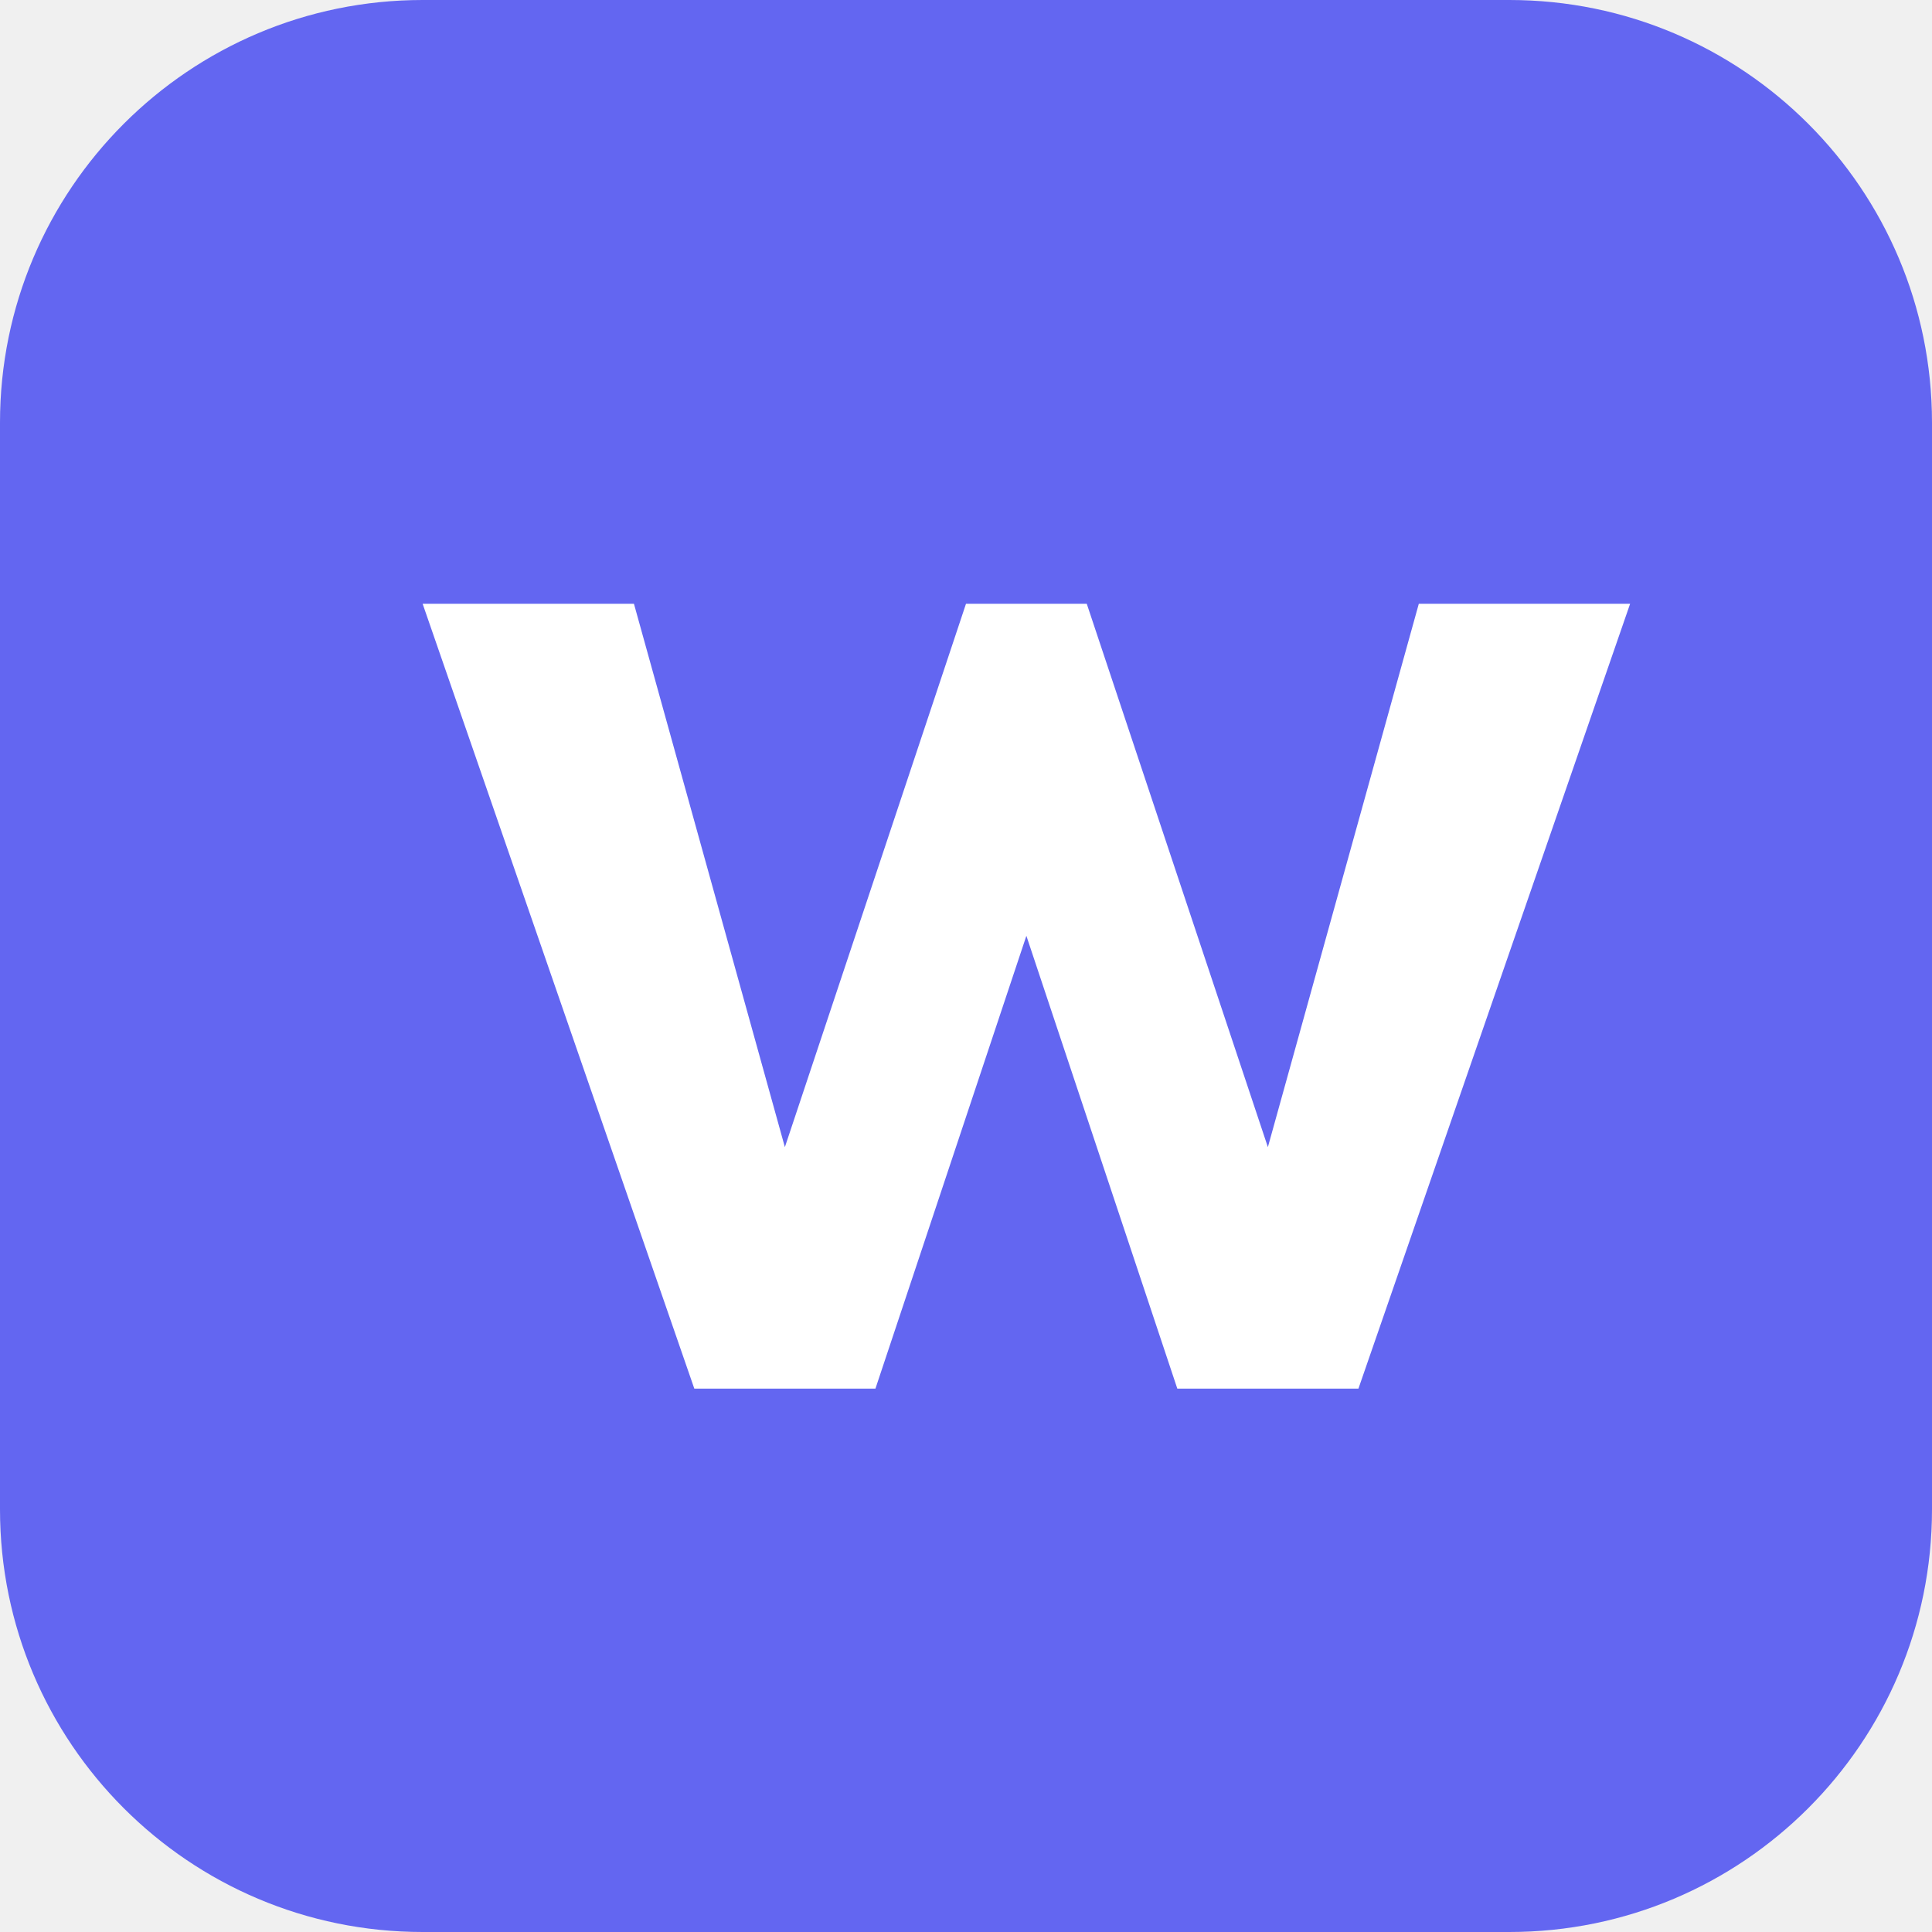
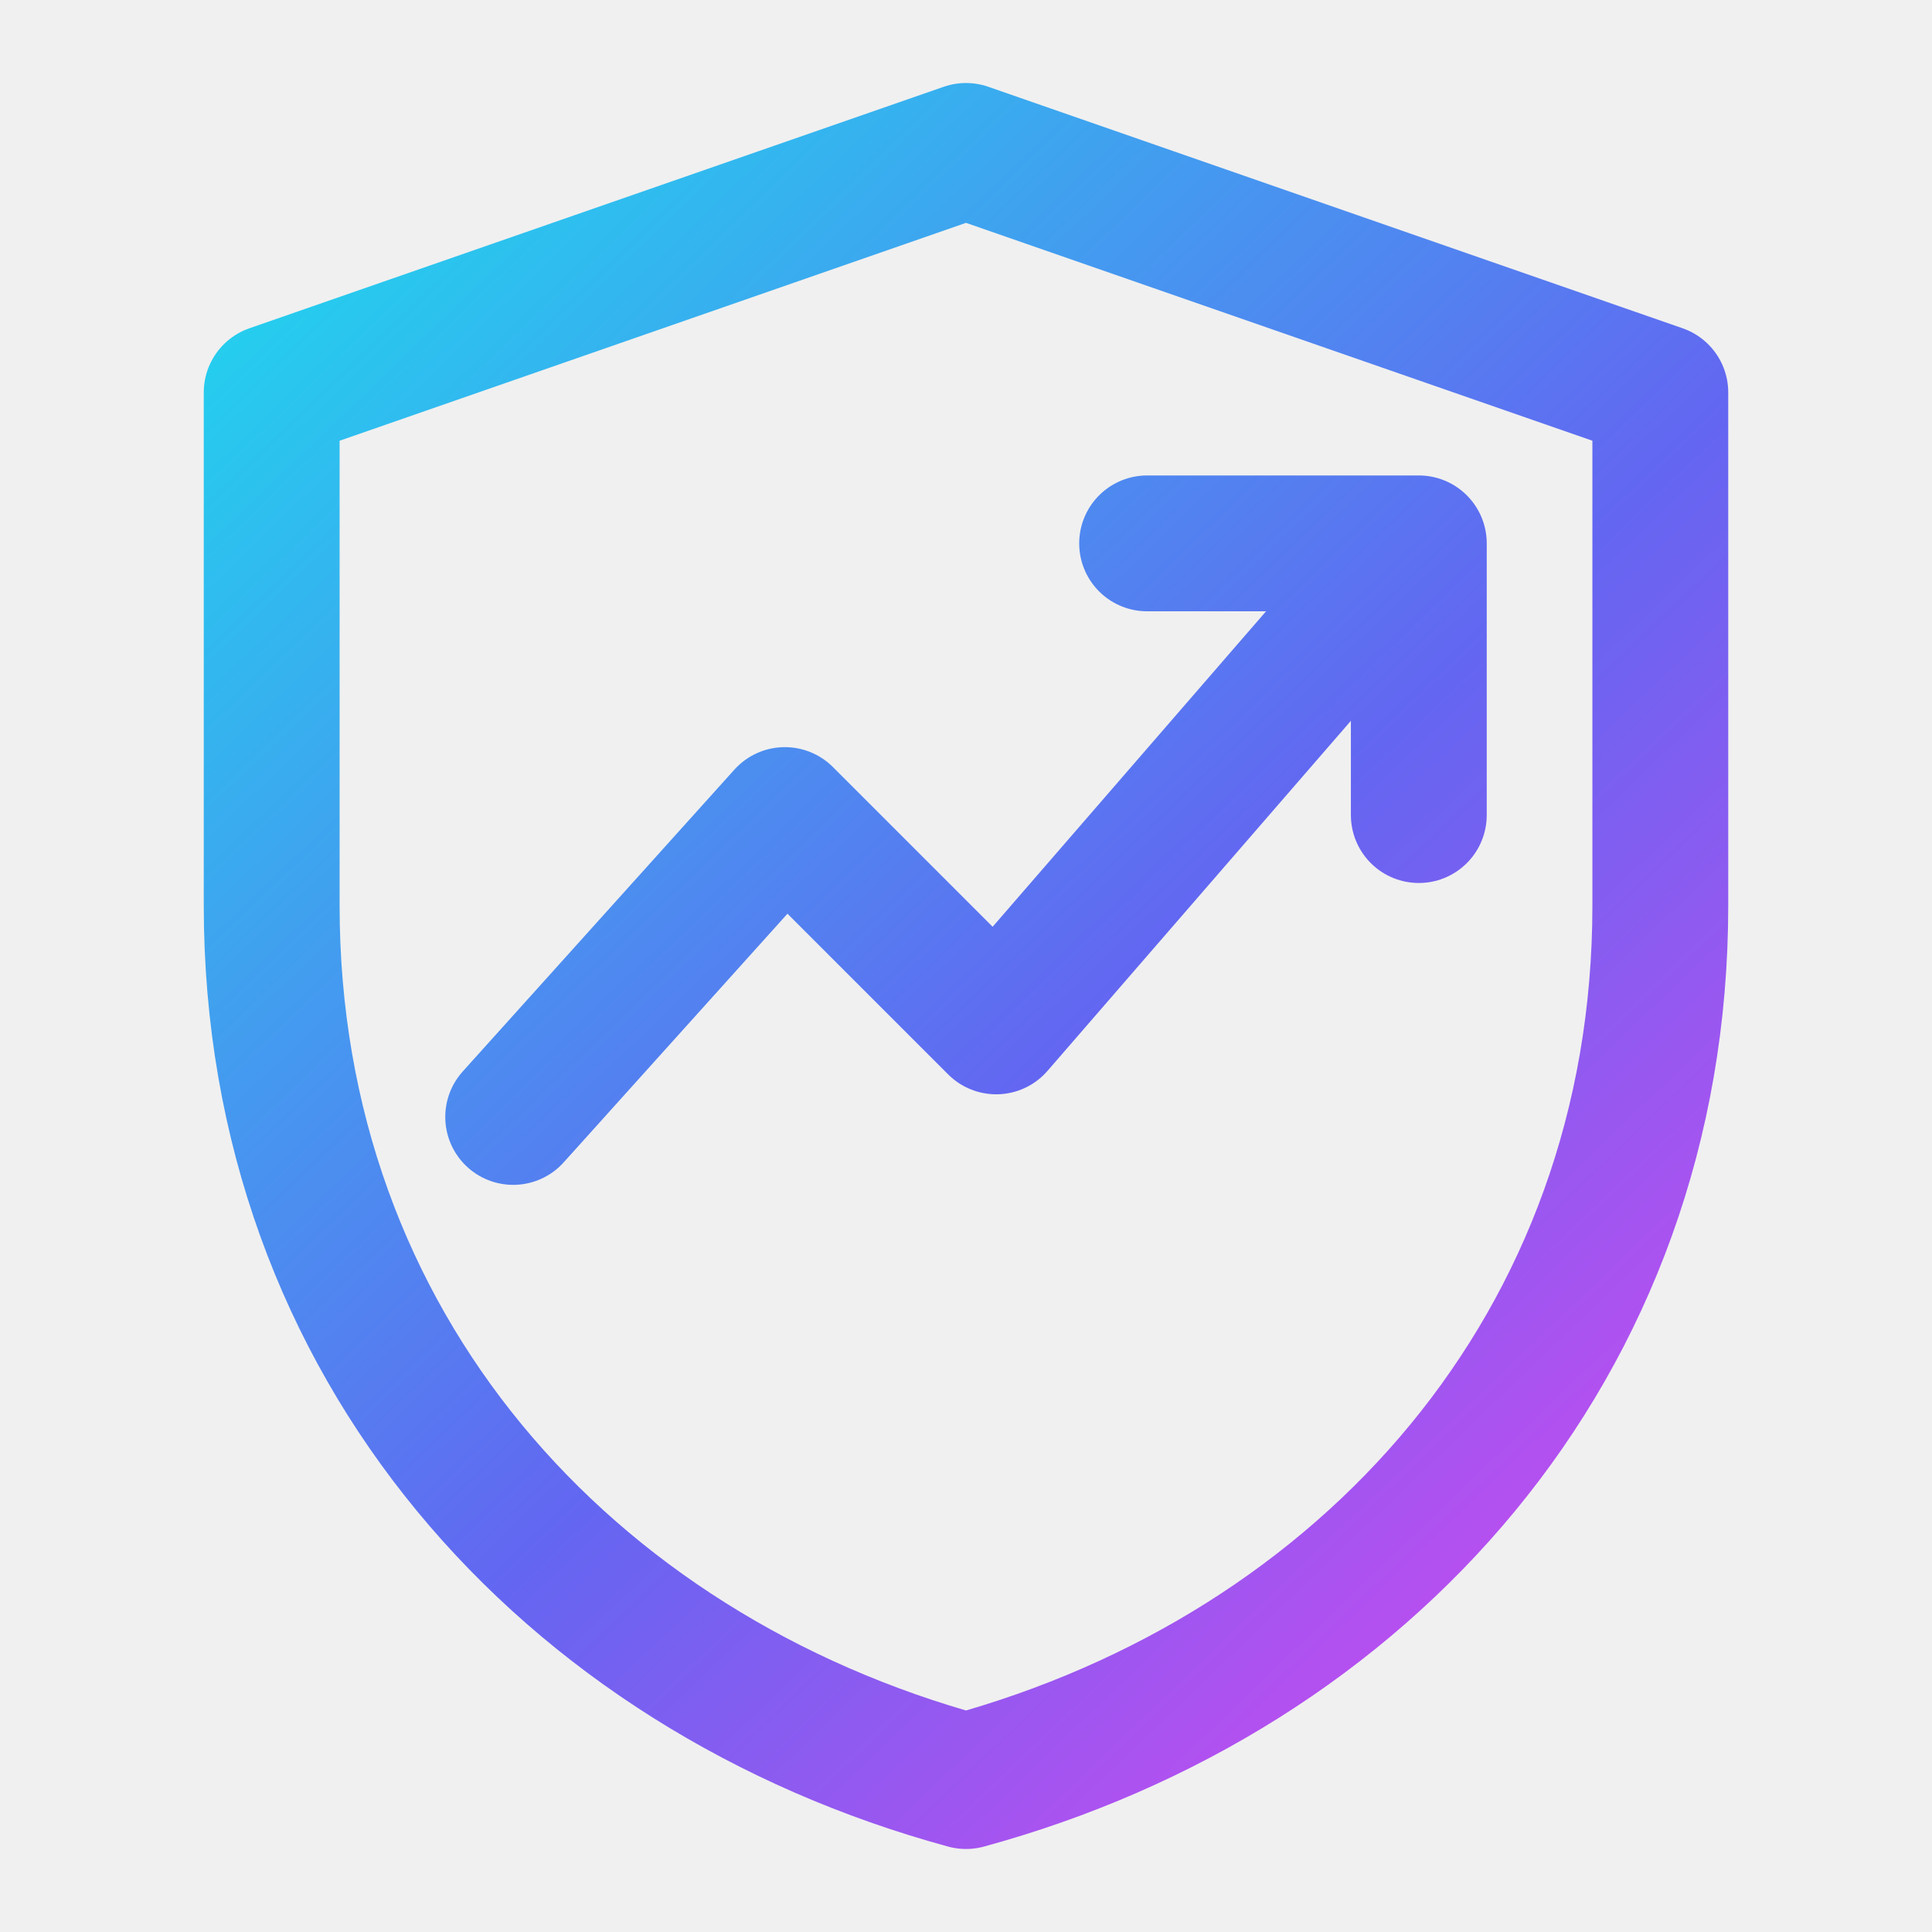
<svg xmlns="http://www.w3.org/2000/svg" viewBox="0 0 64 64">
-   <rect width="64" height="64" rx="14" fill="#6366f1" />
-   <path d="M14 20h7l5 18 6-18h4l6 18 5-18h7l-9 26h-6l-5-15-5 15h-6z" fill="#fff" />
+   <defs>
+     <linearGradient id="g" x1="8" y1="8" x2="56" y2="58" gradientUnits="userSpaceOnUse">
+       <stop offset="0" stop-color="#22d3ee" />
+       <stop offset=".55" stop-color="#6366f1" />
+       <stop offset="1" stop-color="#d946ef" />
+     </linearGradient>
+   </defs>
+   <path d="M32 5 9 13v17c0 14.6 9.8 25.4 23 29 13.2-3.6 23-14.4 23-29V13z" fill="none" stroke="url(#g)" stroke-width="4.5" stroke-linejoin="round" />
+   <path d="M17 37l9-10 7 7 13-15" fill="none" stroke="url(#g)" stroke-width="4.5" stroke-linecap="round" stroke-linejoin="round" />
+   <path d="M38 18h9v9" fill="none" stroke="url(#g)" stroke-width="4.5" stroke-linecap="round" stroke-linejoin="round" />
</svg>
